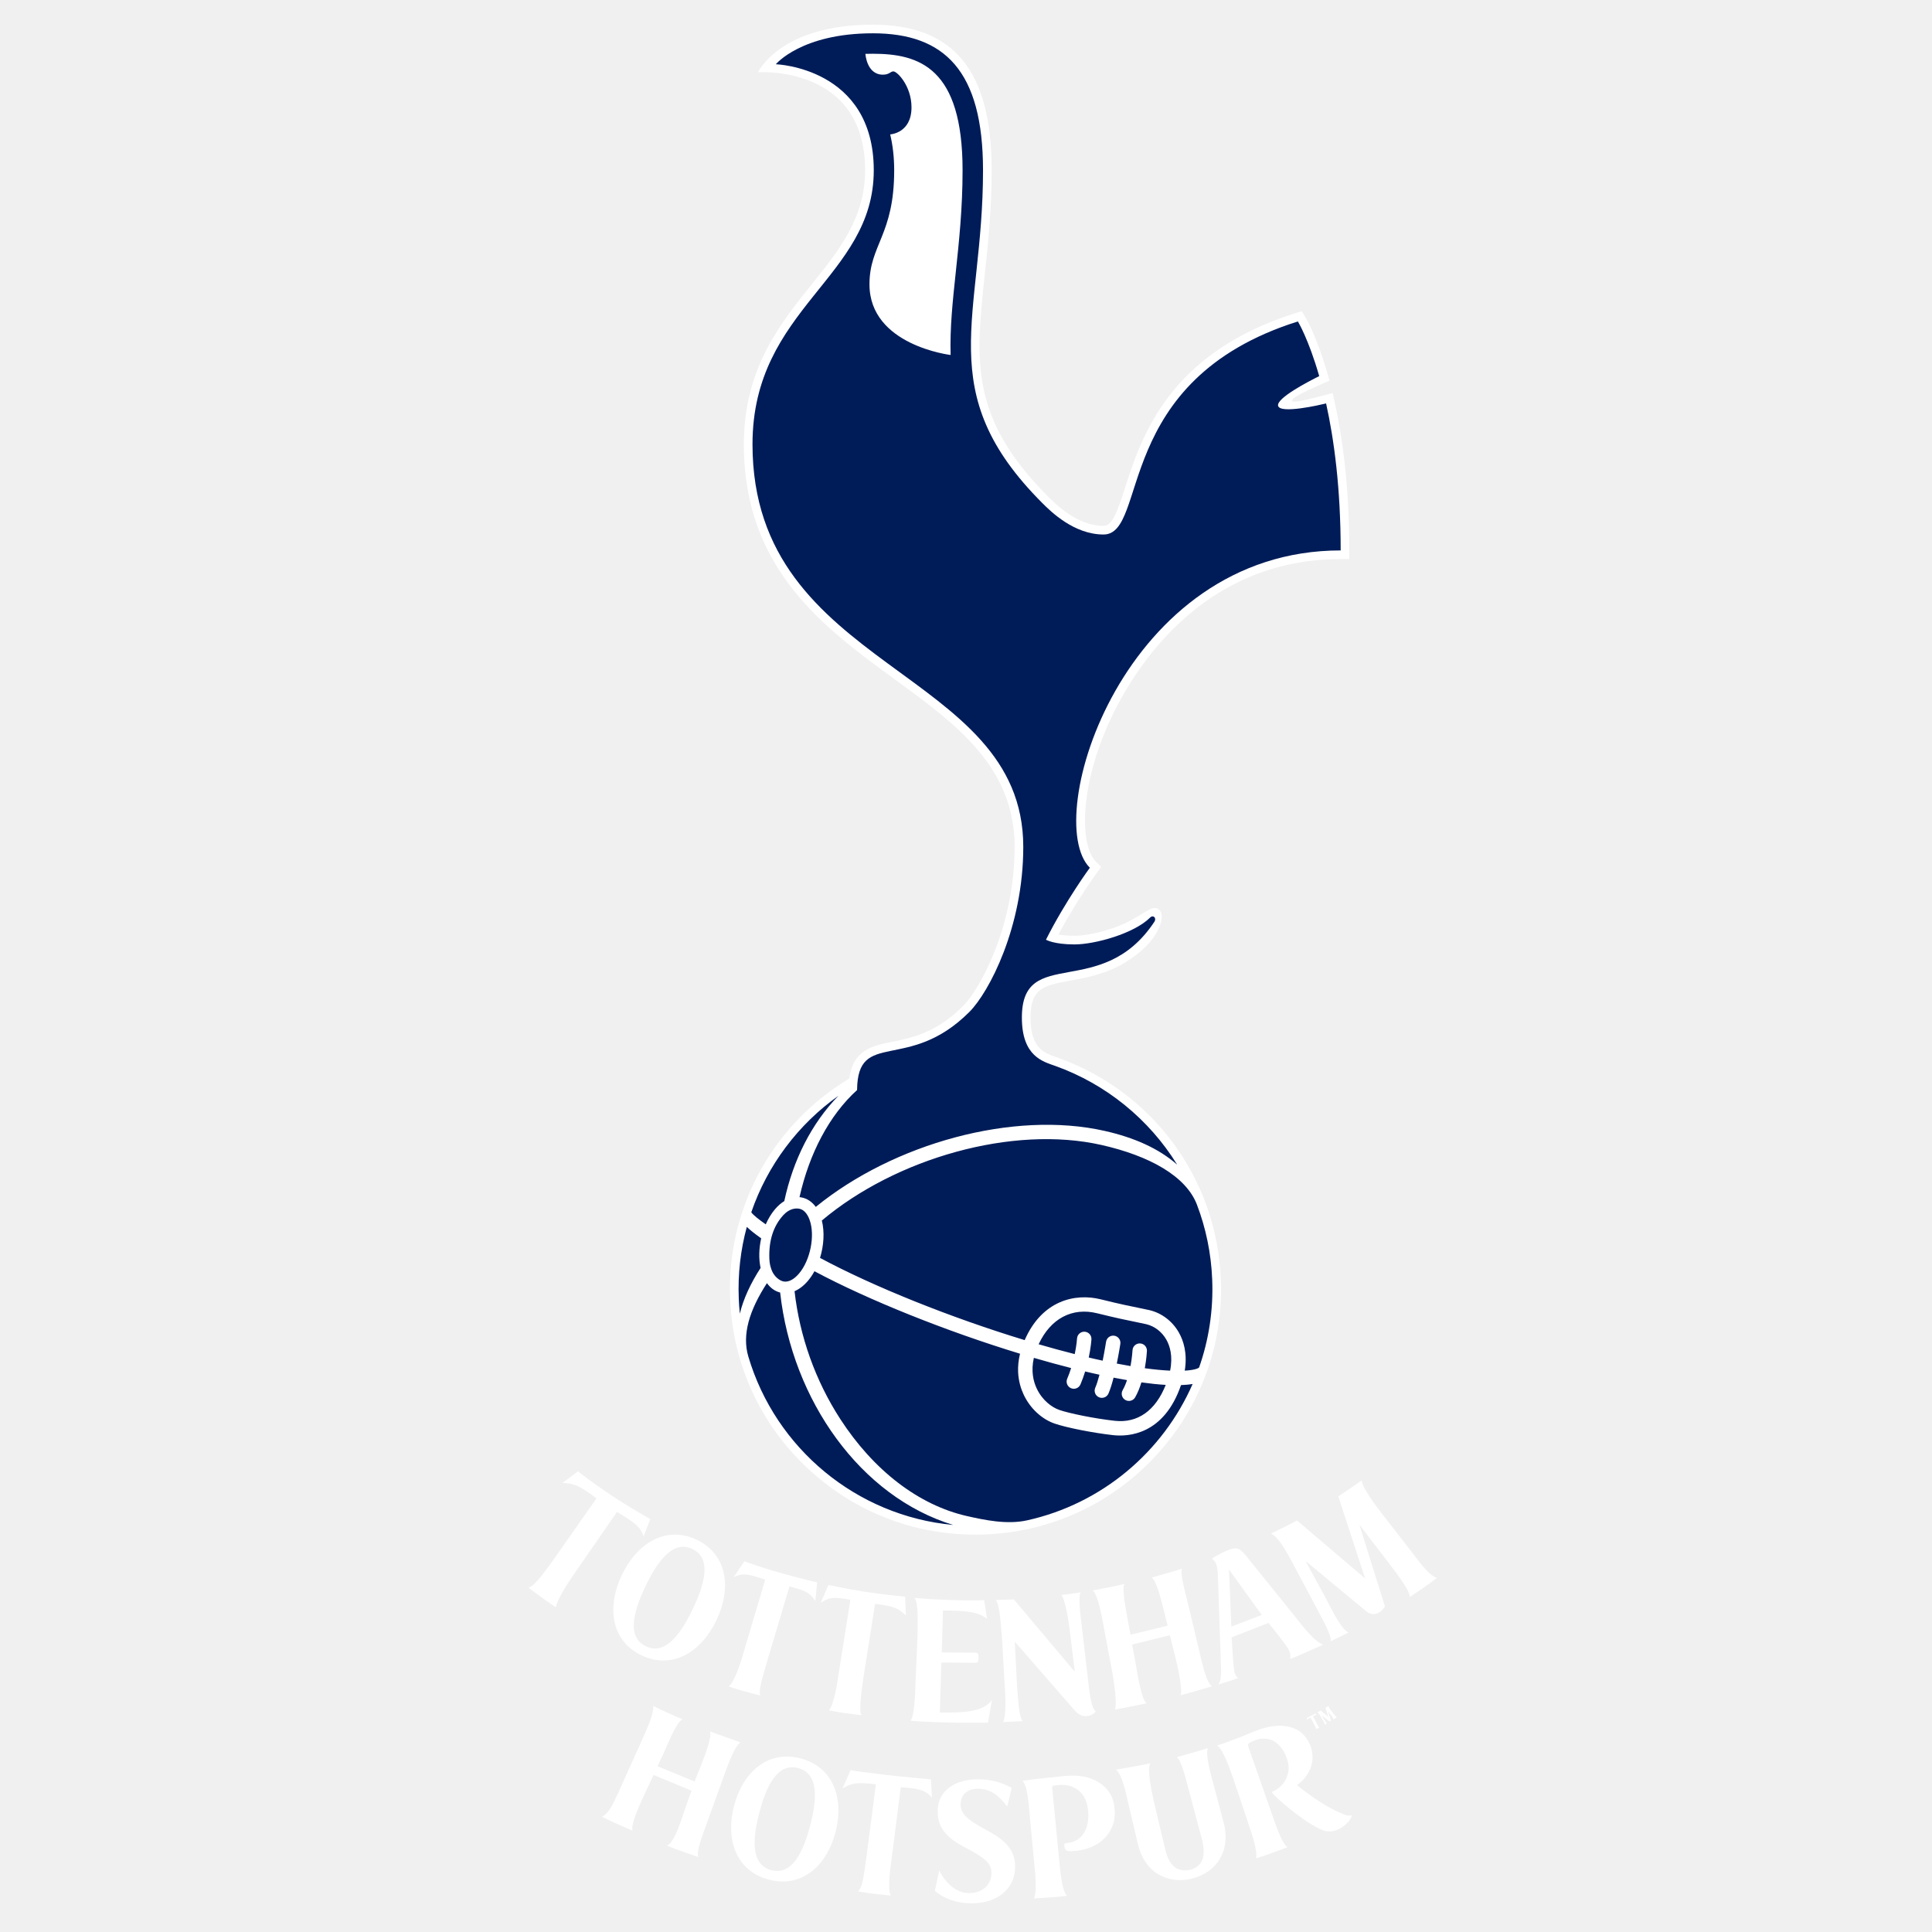
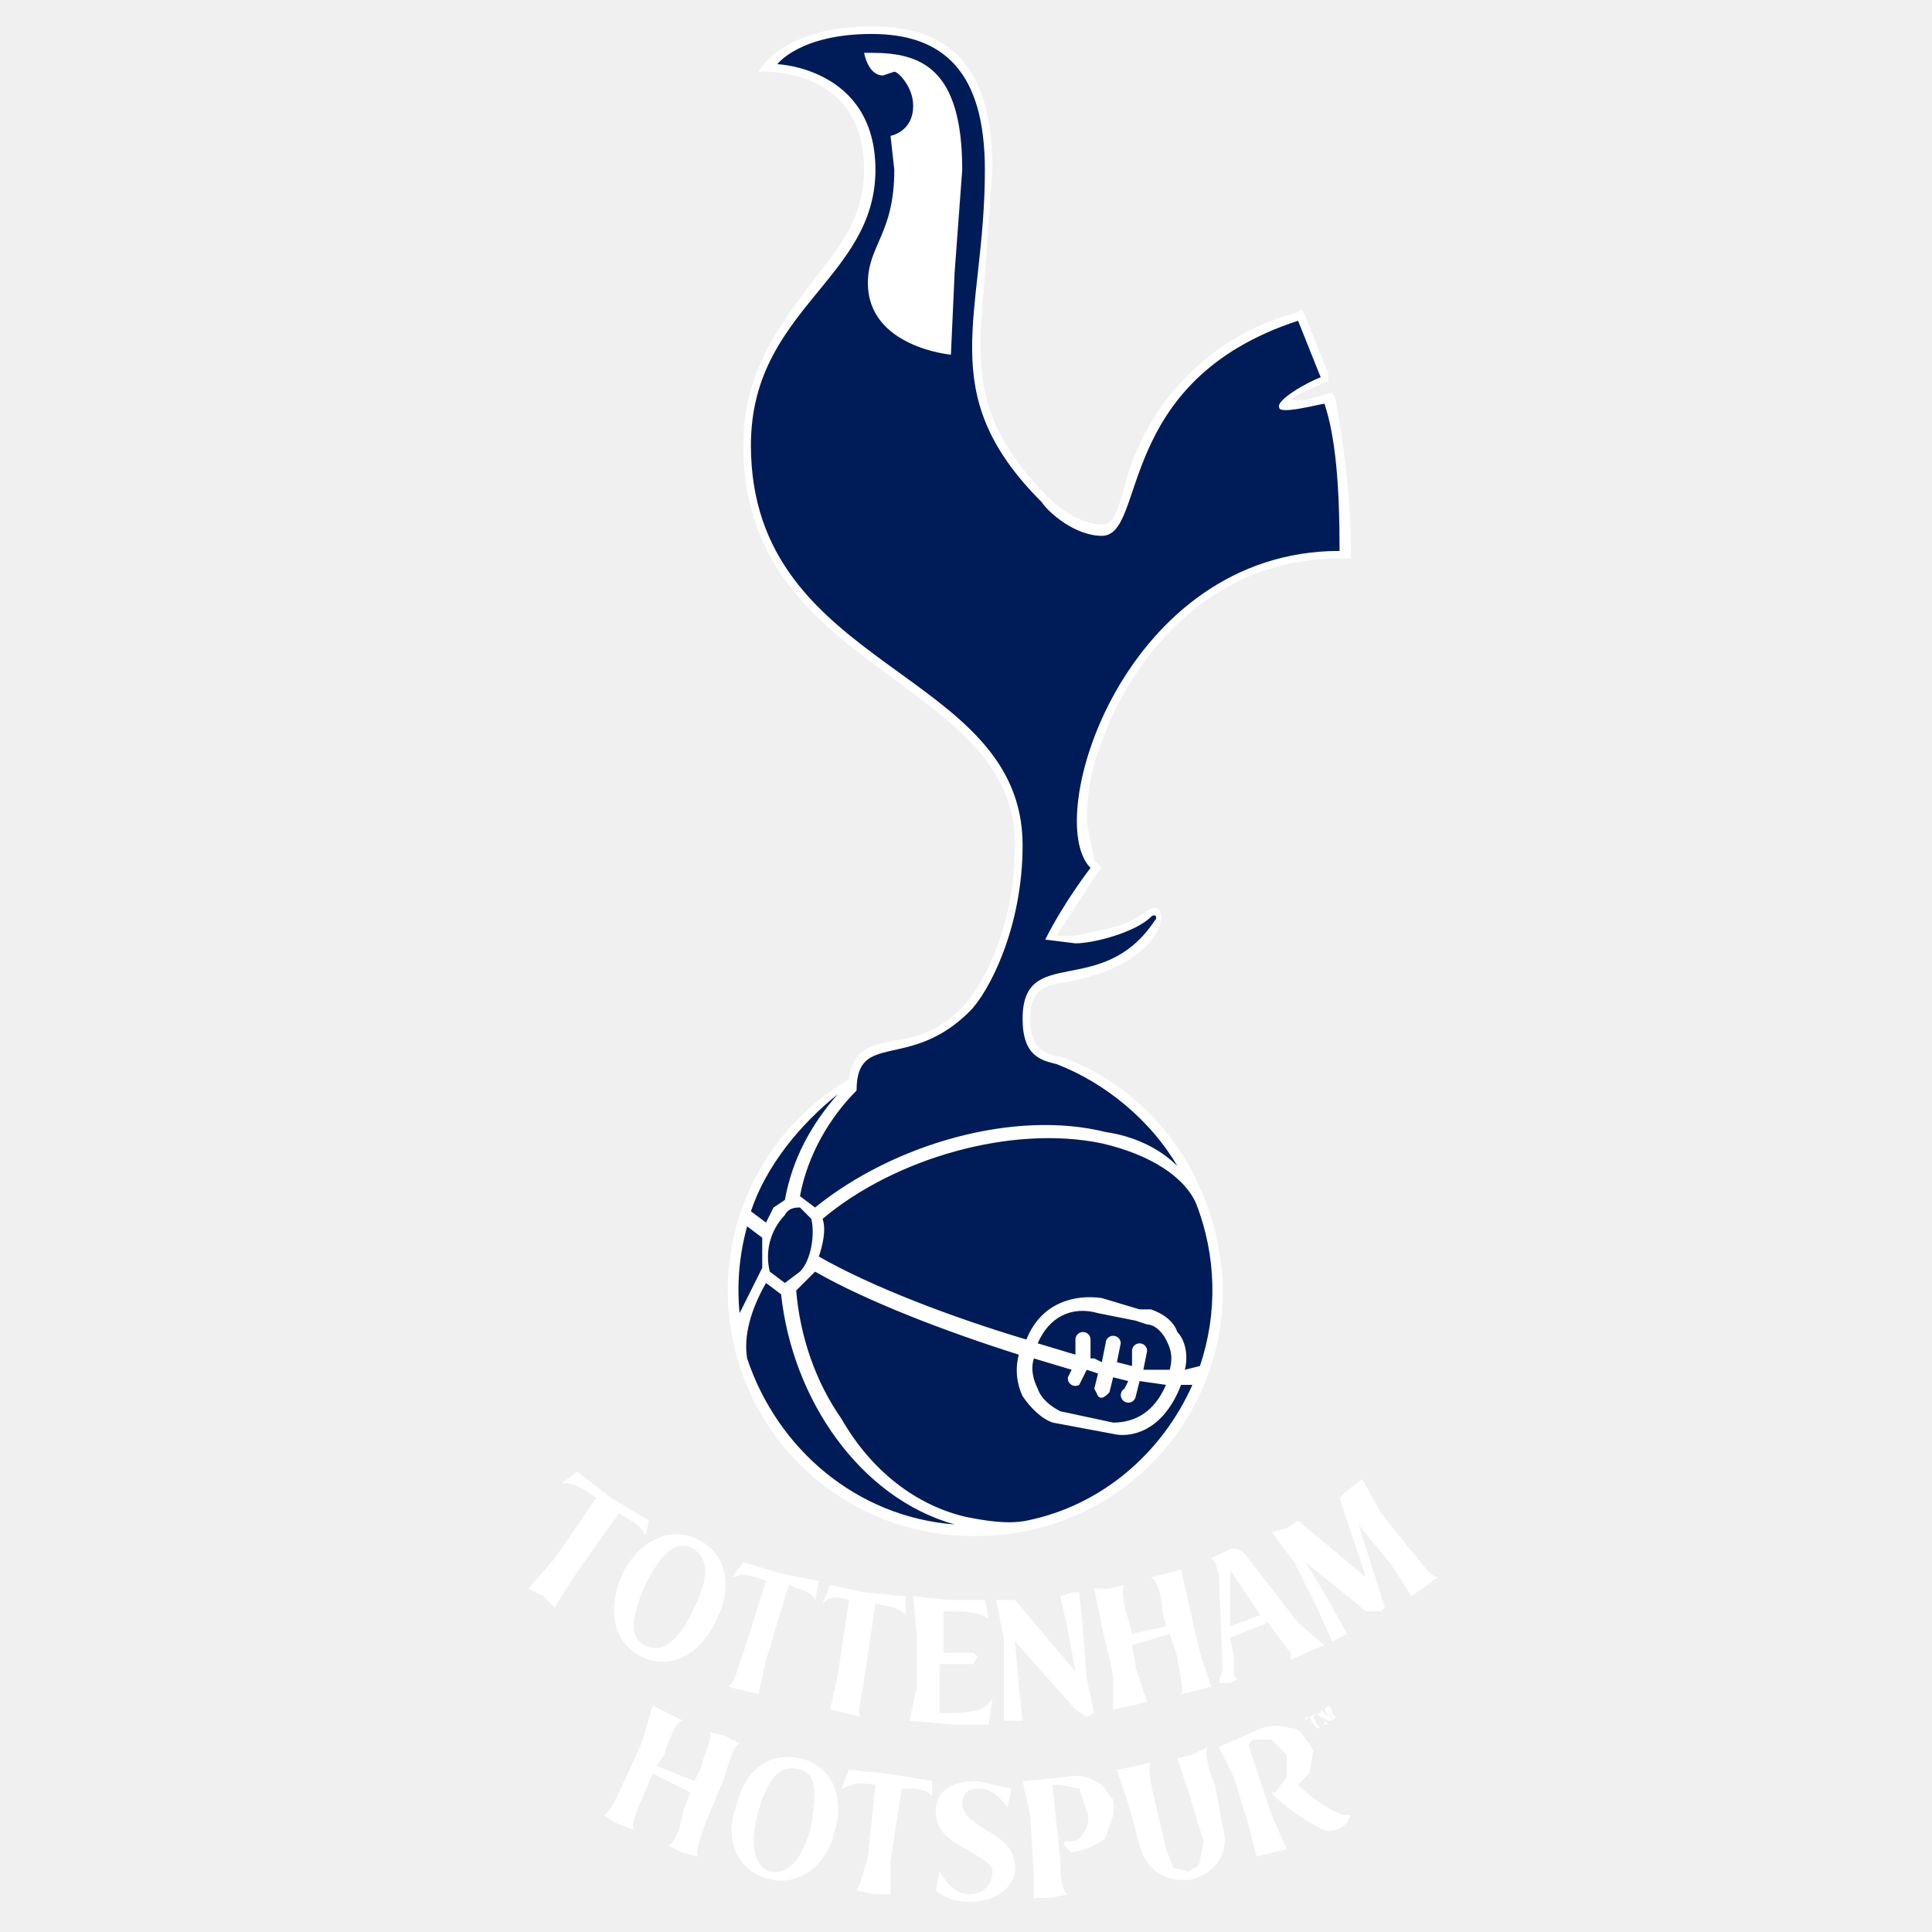
- <svg xmlns="http://www.w3.org/2000/svg" viewBox="0 0 512 512" fill="none">
-   <path d="M206.747 342.534C205.363 342.187 204.168 341.329 203.246 340.042C198.568 347.258 196.596 353.711 198.316 359.501C205.512 383.799 226.95 401.744 252.625 404.134C228.087 396.681 209.927 371.112 206.747 342.534ZM201.723 328.174C200.177 327.073 198.853 326.041 197.911 325.142C196.27 331.186 195.513 337.581 195.782 344.171C195.834 345.503 195.93 346.821 196.062 348.127C197.011 344.233 198.881 340.165 201.562 336.016C201.043 333.588 201.125 330.827 201.723 328.174ZM202.932 324.465C203.58 322.993 204.393 321.634 205.359 320.488C206.137 319.571 206.965 318.843 207.845 318.303C210.18 307.42 215.057 297.727 222.186 290.4C211.541 297.968 203.384 308.756 199.095 321.278C199.664 322.057 201.178 323.235 202.932 324.465ZM295.012 380.331C289.698 379.741 282.589 378.337 279.487 377.262C276.022 376.065 272.94 373.17 271.246 369.514C270.545 368.003 269.911 365.992 269.809 363.555C269.752 362.098 269.891 360.492 270.318 358.753C250.837 352.811 230.203 344.56 215.838 336.889C215.332 337.815 214.754 338.675 214.105 339.442C213.025 340.72 211.812 341.647 210.563 342.176C211.911 354.129 216.062 365.841 222.671 376.046C231.438 389.581 243.378 398.858 256.276 401.779C260.849 402.809 266.826 404.095 272.174 402.911C292 398.52 308.161 384.806 316.06 366.766C315.134 366.931 314.094 367.025 312.977 367.064C308.454 380.3 298.941 380.766 295.012 380.331ZM321.246 339.064C320.963 332.094 319.558 325.438 317.206 319.261C314.314 311.688 304.649 306.316 291.919 303.433C268.383 298.112 237.468 306.901 217.796 323.452C218.551 326.47 218.327 330.071 217.313 333.355C231.487 340.977 252.102 349.226 271.551 355.147C276.129 344.635 284.893 342.63 291.728 344.339C296.624 345.561 299.772 346.202 302.069 346.664L304.598 347.198C307.847 347.957 310.697 350.116 312.406 353.124C313.617 355.249 314.729 358.609 313.971 363.237C316.361 363.097 317.518 362.697 317.785 362.38C320.338 355.104 321.581 347.232 321.246 339.064ZM310.093 363.236C310.875 359.359 310.028 356.66 309.086 355.01C307.905 352.927 305.948 351.434 303.733 350.915L301.312 350.406C299.108 349.961 295.784 349.284 290.804 348.041C284.132 346.375 278.409 349.431 275.247 356.243C278.497 357.188 281.698 358.061 284.817 358.851C285.319 356.425 285.427 354.742 285.427 354.712C285.492 353.661 286.394 352.858 287.447 352.919C288.499 352.981 289.302 353.88 289.239 354.936C289.233 355.073 289.11 357.003 288.53 359.757C289.148 359.902 289.767 360.048 290.373 360.184C290.999 360.327 291.615 360.464 292.219 360.591C292.763 357.907 293.113 355.625 293.123 355.579C293.28 354.537 294.255 353.822 295.294 353.98C296.34 354.135 297.055 355.109 296.9 356.153C296.873 356.337 296.518 358.622 295.958 361.36C297.238 361.61 298.452 361.828 299.603 362.024C300.026 359.709 300.13 357.867 300.13 357.833C300.18 356.781 301.079 355.969 302.132 356.021C303.187 356.071 304 356.966 303.945 358.016C303.937 358.173 303.835 360.107 303.382 362.596C306.027 362.955 308.249 363.152 310.093 363.236ZM274.711 367.905C276.203 371.125 278.801 372.987 280.736 373.653C283.25 374.525 289.903 375.923 295.428 376.529C301.49 377.199 306.229 373.827 308.93 367.012C306.902 366.896 304.73 366.658 302.483 366.346C302.061 367.717 301.525 369.085 300.833 370.3C300.312 371.216 299.149 371.532 298.232 371.014C297.315 370.493 296.996 369.326 297.517 368.406C297.975 367.601 298.355 366.687 298.669 365.745C297.483 365.543 296.291 365.319 295.11 365.091C294.705 366.674 294.242 368.178 293.755 369.304C293.333 370.27 292.205 370.709 291.238 370.29C290.271 369.869 289.832 368.744 290.252 367.778C290.646 366.873 291.023 365.647 291.371 364.317C290.751 364.181 290.139 364.046 289.532 363.909C288.89 363.765 288.233 363.609 287.578 363.452C287.234 364.558 286.83 365.709 286.337 366.874C285.929 367.845 284.803 368.3 283.833 367.89C282.864 367.482 282.405 366.359 282.816 365.39C283.227 364.429 283.568 363.471 283.859 362.549C280.641 361.732 277.335 360.825 273.983 359.847C273.174 363.363 273.876 366.113 274.711 367.905ZM211.808 320.325C210.961 320.171 209.282 320.183 207.604 322.007C204.946 324.888 203.698 328.792 203.89 333.601C203.944 334.828 204.115 335.515 204.462 336.503C205.082 338.251 206.571 339.406 207.658 339.604C208.951 339.841 210.41 339.084 211.773 337.472C214.749 333.94 216.033 327.464 214.573 323.332C213.966 321.61 212.986 320.541 211.808 320.325Z" fill="#001C58" />
-   <path d="M231.31 6.537C206.712 6.537 200.882 19.149 200.882 19.149C200.882 19.149 229.263 17.098 229.263 45.128C229.263 57.743 222.398 66.293 215.132 75.341C206.69 85.85 197.127 97.762 197.127 117.745C197.127 150.822 218.378 166.34 237.126 180.03C253.46 191.96 268.886 203.225 268.886 224.437C268.886 245.766 259.531 262.302 255.261 266.569C248.099 273.731 241.646 275.034 236.465 276.082C231.143 277.155 226.115 278.188 225.059 285.832C205.366 297.66 193.435 318.727 193.435 341.582C193.435 342.473 193.453 343.368 193.489 344.264C194.197 361.635 201.626 377.689 214.408 389.469C227.189 401.251 243.794 407.347 261.161 406.639C278.53 405.932 294.583 398.5 306.365 385.723C318.148 372.941 324.246 356.335 323.534 338.97C322.458 312.455 305.632 289.473 280.67 280.426L280.767 280.461C280.75 280.454 280.425 280.324 280.425 280.324C280.422 280.32 279.837 280.117 279.837 280.117C276.68 279.027 273.098 277.79 273.098 269.67C273.098 261.802 276.67 261.15 283.778 259.844C288.004 259.068 293.174 258.12 298.244 255.023C307.267 249.514 308.962 242.87 307.318 241.23C305.082 238.99 302.617 243.693 293.534 246.429C290.26 247.418 286.965 247.993 284.739 247.993C282.887 247.993 281.505 247.837 280.491 247.653C285.262 238.716 290.606 231.399 290.665 231.323L291.829 229.738L290.436 228.347C288.591 226.502 287.529 222.664 287.529 217.518C287.529 211.167 289.144 202.829 292.892 193.776C297.326 183.077 314.924 148.163 355.289 148.163H357.582V145.872C357.582 131.441 356.263 118.169 353.665 106.424L353.159 104.143C353.159 104.143 349.24 105.255 345.975 105.983C345.587 106.069 342.534 106.819 342.395 106.175C342.272 105.605 344.63 104.422 345.445 104.012C348.51 102.488 352.331 100.883 352.331 100.883L351.804 99.046C348.925 88.998 346.027 84.196 345.903 83.995L344.968 82.464L343.264 83.003C309.649 93.592 302.462 115.898 298.167 129.223C296.077 135.698 294.784 139.361 292.447 139.361C285.509 139.361 279.77 133.623 277.883 131.737C256.927 110.779 258.531 95.668 260.965 72.794C261.826 64.722 262.8 55.575 262.8 45.128C262.798 18.799 252.793 6.537 231.31 6.537Z" fill="white" />
-   <path d="M271.178 224.436C271.178 245.679 262.117 262.954 256.882 268.188C240.66 284.412 227.279 272.597 227.134 288.874C219.772 295.54 214.476 305.676 211.877 317.253C212.039 317.269 212.199 317.292 212.358 317.322C213.881 317.599 215.19 318.47 216.188 319.844C236.792 303.052 268.516 294.222 292.763 299.705C300.472 301.448 307.011 304.294 311.963 308.649C304.517 296.605 293.134 287.311 279.678 282.487C276.485 281.342 270.807 280.031 270.807 269.667C270.807 250.327 291.967 265.365 305.908 244.299C306.591 243.259 305.609 242.351 304.789 243.169C300.573 247.382 290.216 250.282 284.739 250.282C279.255 250.282 277.193 249.033 277.193 249.033C282.369 238.732 288.817 229.964 288.817 229.964C275.875 217.022 297.657 145.868 355.291 145.868C355.291 129.363 353.548 116.489 351.429 106.915C350.058 107.249 339.202 109.809 338.704 107.526C338.265 105.503 346.701 101.118 349.606 99.676C346.773 89.81 343.952 85.186 343.952 85.186C294.553 100.75 304.481 141.649 292.447 141.649C284.614 141.649 278.462 135.552 276.264 133.355C246.758 103.854 260.51 84.329 260.51 45.124C260.51 18.715 250.254 8.824 231.313 8.824C212.372 8.824 205.605 17.026 205.605 17.026C205.605 17.026 231.557 17.866 231.557 45.124C231.557 73.662 199.42 81.539 199.42 117.74C199.418 178.007 271.178 176.875 271.178 224.436ZM236.968 45.128C236.968 41.629 236.592 38.47 235.909 35.619C235.909 35.619 241.557 35.324 241.557 28.45C241.557 22.783 237.777 18.92 236.763 18.92C235.945 18.92 235.742 19.788 233.972 19.788C229.658 19.788 229.342 14.276 229.342 14.276C229.981 14.254 230.637 14.244 231.31 14.244C243.661 14.244 255.093 17.984 255.093 45.129C255.093 55.167 254.142 64.1 253.305 71.981C252.474 79.764 251.706 87.003 251.927 94.073C251.927 94.073 230.419 91.538 230.419 75.357C230.419 64.849 236.968 62.292 236.968 45.128ZM206.747 342.534C205.363 342.187 204.168 341.329 203.246 340.042C198.568 347.258 196.596 353.71 198.316 359.501C205.512 383.799 226.95 401.744 252.625 404.134C228.087 396.681 209.927 371.112 206.747 342.534ZM201.723 328.174C200.177 327.073 198.853 326.04 197.911 325.142C196.27 331.186 195.513 337.581 195.782 344.171C195.834 345.502 195.93 346.82 196.062 348.127C197.011 344.233 198.881 340.165 201.562 336.016C201.043 333.588 201.125 330.827 201.723 328.174ZM202.932 324.465C203.58 322.993 204.393 321.633 205.359 320.488C206.137 319.571 206.965 318.843 207.845 318.303C210.18 307.42 215.057 297.726 222.186 290.4C211.541 297.968 203.384 308.756 199.095 321.277C199.664 322.057 201.178 323.235 202.932 324.465ZM295.012 380.331C289.698 379.741 282.589 378.337 279.487 377.262C276.022 376.065 272.94 373.17 271.246 369.514C270.545 368.003 269.911 365.992 269.809 363.555C269.752 362.098 269.891 360.492 270.318 358.752C250.837 352.811 230.203 344.56 215.838 336.889C215.332 337.815 214.754 338.675 214.105 339.442C213.025 340.72 211.812 341.647 210.563 342.176C211.911 354.129 216.062 365.841 222.671 376.045C231.438 389.581 243.378 398.858 256.276 401.779C260.849 402.808 266.826 404.095 272.174 402.91C292 398.52 308.161 384.806 316.06 366.766C315.134 366.931 314.094 367.025 312.977 367.064C308.454 380.299 298.941 380.766 295.012 380.331ZM317.206 319.261C314.314 311.688 304.649 306.316 291.919 303.433C268.383 298.112 237.468 306.901 217.796 323.452C218.551 326.47 218.327 330.071 217.313 333.355C231.487 340.977 252.102 349.226 271.551 355.146C276.129 344.635 284.893 342.63 291.728 344.339C296.624 345.561 299.772 346.201 302.069 346.663L304.598 347.197C307.847 347.957 310.697 350.116 312.406 353.124C313.617 355.248 314.729 358.608 313.971 363.237C316.361 363.097 317.518 362.697 317.785 362.38C320.335 355.104 321.578 347.232 321.243 339.065C320.964 332.094 319.558 325.438 317.206 319.261ZM274.711 367.905C276.203 371.125 278.801 372.987 280.736 373.653C283.25 374.525 289.903 375.922 295.428 376.528C301.49 377.199 306.229 373.827 308.93 367.012C306.902 366.896 304.73 366.658 302.483 366.346C302.061 367.717 301.525 369.085 300.833 370.299C300.312 371.216 299.149 371.532 298.232 371.014C297.315 370.493 296.996 369.326 297.517 368.406C297.975 367.601 298.355 366.687 298.669 365.745C297.483 365.543 296.291 365.319 295.11 365.091C294.705 366.674 294.242 368.178 293.755 369.303C293.333 370.27 292.205 370.709 291.238 370.29C290.271 369.869 289.832 368.744 290.252 367.778C290.646 366.873 291.023 365.647 291.371 364.317C290.751 364.181 290.139 364.045 289.532 363.909C288.89 363.765 288.233 363.609 287.578 363.452C287.234 364.558 286.83 365.709 286.337 366.874C285.929 367.845 284.803 368.299 283.833 367.89C282.864 367.481 282.405 366.359 282.816 365.39C283.227 364.429 283.568 363.471 283.859 362.549C280.641 361.732 277.335 360.825 273.983 359.847C273.174 363.363 273.876 366.113 274.711 367.905ZM310.093 363.236C310.875 359.358 310.028 356.659 309.086 355.01C307.905 352.926 305.948 351.434 303.733 350.915L301.312 350.405C299.108 349.96 295.784 349.284 290.804 348.041C284.132 346.375 278.409 349.43 275.247 356.243C278.497 357.188 281.698 358.061 284.817 358.851C285.319 356.425 285.427 354.742 285.427 354.712C285.492 353.661 286.394 352.858 287.447 352.919C288.499 352.981 289.302 353.88 289.239 354.936C289.233 355.073 289.11 357.003 288.53 359.757C289.148 359.902 289.767 360.048 290.373 360.184C290.999 360.327 291.615 360.464 292.219 360.591C292.763 357.907 293.113 355.625 293.123 355.579C293.28 354.537 294.255 353.822 295.294 353.98C296.34 354.135 297.055 355.109 296.9 356.153C296.873 356.337 296.518 358.621 295.958 361.36C297.238 361.61 298.452 361.828 299.603 362.024C300.026 359.709 300.13 357.867 300.13 357.833C300.18 356.781 301.079 355.969 302.132 356.021C303.187 356.071 304 356.966 303.945 358.016C303.937 358.173 303.835 360.107 303.382 362.596C306.027 362.955 308.249 363.151 310.093 363.236ZM211.808 320.325C210.961 320.171 209.282 320.183 207.604 322.007C204.946 324.888 203.698 328.792 203.89 333.601C203.944 334.828 204.115 335.515 204.462 336.503C205.082 338.251 206.571 339.406 207.658 339.604C208.951 339.841 210.41 339.084 211.773 337.472C214.749 333.94 216.033 327.464 214.573 323.332C213.966 321.61 212.986 320.541 211.808 320.325Z" fill="#001C58" />
-   <path d="M162.422 396.551C167.239 399.728 172.339 402.585 172.339 402.585L170.553 407.212C169.887 404.408 167.106 402.887 163.518 400.666L151.77 417.654C150.336 419.701 147.539 424.186 147.313 425.934C147.313 425.934 145.385 424.709 143.625 423.399C141.786 422.027 140.038 420.756 140.038 420.756C141.789 420.33 144.812 415.87 146.636 413.397L158.065 397.09C153.784 393.781 152.113 393.132 149.088 392.975L153.156 389.925C153.159 389.927 157.068 393.021 162.422 396.551Z" fill="white" />
-   <path d="M348.577 454.094L348.932 454.483C348.6 454.465 348.324 454.637 347.968 454.837L348.999 456.819C349.2 457.185 349.485 457.743 349.671 457.783C349.671 457.783 349.451 457.908 349.188 458.042C348.957 458.155 348.738 458.244 348.738 458.244C348.742 457.997 348.662 457.802 348.387 457.239L347.308 455.159C346.946 455.342 346.549 455.522 346.444 455.816L346.353 455.241C346.353 455.241 346.885 454.983 347.461 454.685C348.129 454.341 348.577 454.094 348.577 454.094Z" fill="white" />
-   <path d="M170.026 438.687C161.866 434.793 160.782 425.801 164.799 417.385C168.835 408.935 176.528 404.177 184.651 408.059C192.77 411.936 193.914 420.906 189.876 429.36C185.857 437.776 178.185 442.583 170.026 438.687ZM183.482 410.499C178.265 408.008 174.162 413.902 171.068 420.381C167.974 426.86 165.951 433.8 171.169 436.292C176.388 438.779 180.511 432.846 183.606 426.367C186.7 419.887 188.701 412.988 183.482 410.499Z" fill="white" />
-   <path d="M206.541 416.751C212.06 418.309 216.551 419.352 216.551 419.352L216.073 424.291C214.594 422.154 213.915 421.633 209.205 420.432L203.494 439.634C203.036 441.392 200.757 448.041 201.487 449.292C201.487 449.292 199.901 448.954 197.341 448.244C194.462 447.446 193.109 446.906 193.109 446.906C194.586 445.935 196.444 440.251 197.051 437.94L202.791 418.61C197.91 416.982 196.776 416.869 194.444 417.952L197.273 413.74C197.272 413.742 200.458 415.027 206.541 416.751Z" fill="white" />
-   <path d="M229.306 421.851C234.745 422.673 239.869 423.137 239.869 423.137L240.075 428.094C238.042 426.286 237.277 425.701 231.907 425.024L228.797 444.744C228.579 446.55 227.423 453.409 228.317 454.547C228.317 454.547 226.433 454.337 223.832 453.974C221.231 453.604 219.633 453.239 219.633 453.239C220.903 452.246 221.959 445.752 222.18 443.943L225.366 423.979C220.713 423.05 219.757 423.407 217.522 424.703L219.548 420.014C219.548 420.014 223.893 421.034 229.306 421.851Z" fill="white" />
-   <path d="M249.474 440.599L249.064 453.851C256.012 453.943 260.77 453.503 262.887 450.489L261.825 456.51C261.825 456.51 257.976 456.587 252.34 456.51C246.147 456.421 241.285 456.017 241.285 456.017C242.316 454.996 242.571 448.538 242.584 446.723L243.15 433.717C243.175 430.254 243.491 424.657 242.328 423.48C247.362 423.828 246.721 423.822 251.344 424.002C257.398 424.243 260.826 424.062 260.826 424.062L261.587 429.034C259.224 427.061 255.681 426.83 249.897 426.796L249.578 437.918L258.461 437.969C259.262 437.978 259.312 438.424 259.309 439.315C259.3 440.193 259.288 440.661 258.444 440.652L249.474 440.599Z" fill="white" />
-   <path d="M288.275 444.588C288.787 449.41 289.296 452.874 290.395 453.506C290.12 454.005 289.249 454.659 288.092 454.782C286.699 454.931 285.645 454.245 284.678 453.127L268.926 435.057L269.518 446.553C269.709 448.36 269.917 455.209 271.042 456.123L265.793 456.362C266.707 455.233 266.464 448.708 266.27 446.896L265.529 433.924C265.336 432.116 264.998 424.941 263.869 424.034L268.682 423.86L284.826 443.034L283.483 432.002C283.29 430.188 282.308 423.614 281.221 422.7C281.221 422.7 281.801 422.644 283.761 422.378C285.716 422.112 286.428 421.97 286.428 421.97C285.521 423.101 286.574 429.845 286.769 431.654L288.275 444.588Z" fill="white" />
-   <path d="M317.87 437.752C318.429 439.995 319.539 445.757 321.186 446.885C321.186 446.885 318.695 447.606 317.171 448.074C315.816 448.491 312.83 449.266 312.83 449.266C313.534 448.021 311.964 441.105 311.53 439.379L310.033 433.362L300.024 435.817L301.161 441.936C301.49 443.914 302.533 450.571 303.882 451.383C303.882 451.383 302.483 451.673 299.565 452.271C297.122 452.774 295.42 453.042 295.42 453.042C296.17 451.797 295.166 445.624 294.855 443.655L292.429 430.719C291.987 428.309 290.873 422.207 289.534 421.494C289.534 421.494 290.833 421.248 293.691 420.692C296.551 420.135 297.952 419.757 297.952 419.757C297.248 421.204 298.489 427.058 298.827 429.109L299.597 433.214L309.446 430.813L308.384 426.618C307.806 424.396 306.582 419.064 305.214 418.075C305.214 418.075 306.566 417.684 309.306 416.905C312.047 416.131 313.229 415.689 313.229 415.689C312.686 417.168 314.21 422.36 314.841 425.037L317.87 437.752Z" fill="white" />
-   <path d="M336.157 430.084L326.39 433.909L326.729 439.272C326.947 441.103 326.954 442.784 327.354 443.733C327.551 444.203 327.889 444.516 328.212 444.684C328.212 444.684 327.192 445.054 325.515 445.598C323.836 446.141 322.914 446.407 322.914 446.407C323.5 445.398 323.641 444.008 323.59 442.273L322.73 416.847C322.648 415.923 322.538 415.057 322.231 414.331C321.959 413.683 321.501 413.319 321.182 413.047C322.294 412.326 323.686 411.537 325.101 410.943C327.344 409.997 328.291 410.035 329.928 411.944L344.256 429.715C346.862 433.106 349.165 435.389 350.664 435.843C350.664 435.843 349.199 436.519 346.445 437.746C343.691 438.969 341.869 439.664 341.869 439.664C342.031 439.088 342.051 438.478 341.692 437.563C341.308 436.573 339.899 434.898 338.989 433.628L336.157 430.084ZM334.384 427.978L325.705 415.953L326.317 431.057L334.384 427.978Z" fill="white" />
-   <path d="M377.078 420.866C375.113 422.19 373.642 423.204 373.642 423.204C373.498 421.27 369.766 416.491 368.67 415.04L360.252 404.061L367.023 425.707C366.76 426.137 366.281 426.738 365.833 427.075C364.498 428.091 363.198 427.891 362.01 426.956L345.982 413.669L351.592 424.002C352.964 426.618 355.609 432.064 357.39 432.601C357.39 432.601 356.283 433.192 354.882 433.871C353.491 434.544 352.641 434.939 352.641 434.939C352.951 433.419 350.347 428.9 348.831 426.007L342.588 414.265C340.694 410.733 338.605 407.136 336.811 406.419C338.199 405.746 338.618 405.54 340.604 404.56C342.259 403.744 343.718 402.945 343.718 402.945L361.764 418.296L354.666 396.562C354.666 396.562 355.617 395.917 357.421 394.713C359.221 393.508 360.844 392.311 360.844 392.311C360.981 394.254 364.739 399.21 366.107 400.984L373.879 410.983C375.527 413.04 378.609 417.62 380.803 418.146C380.803 418.144 379.045 419.535 377.078 420.866Z" fill="white" />
-   <path d="M352.591 453.121L353.476 454.256C353.735 454.573 353.998 454.963 354.276 455.081C354.276 455.081 354.045 455.246 353.82 455.398C353.596 455.546 353.43 455.663 353.43 455.663C353.369 455.357 352.993 454.883 352.87 454.717L351.928 453.473L352.699 455.929C352.667 455.98 352.614 456.047 352.561 456.083C352.36 456.238 352.211 456.15 352.076 456.042L350.219 454.56L350.944 455.735C351.116 456.039 351.428 456.598 351.674 456.712C351.674 456.712 351.537 456.794 351.37 456.891C351.225 456.977 351.082 457.05 351.082 457.05C351.116 456.753 350.742 456.168 350.629 455.966L349.834 454.633C349.651 454.33 349.364 453.887 349.107 453.811C349.107 453.811 349.357 453.681 349.601 453.545C349.754 453.461 349.908 453.361 350.002 453.311L352.055 455.019L351.264 452.583C351.341 452.548 351.459 452.475 351.644 452.362C351.881 452.217 352.077 452.084 352.077 452.084C352.076 452.382 352.421 452.892 352.591 453.121Z" fill="white" />
-   <path d="M192.398 460.386C194.071 461 196.228 461.748 196.228 461.748C194.411 463.066 192.742 468.305 191.659 471.15L187.468 482.778C186.346 485.934 184.434 490.51 185.075 492.142C185.075 492.142 182.769 491.345 180.903 490.683C179.307 490.113 178.401 489.81 176.71 489.086C178.764 488.542 180.701 481.709 181.33 479.991L183.248 474.564L173.204 470.376L170.299 476.583C169.354 478.739 167.091 483.621 167.63 485.151C167.63 485.151 165.855 484.427 163.258 483.233C160.199 481.824 159.533 481.451 159.533 481.451C161.689 480.392 162.965 476.913 164.606 473.397L169.858 461.764C171.634 457.782 173.236 454.331 173.116 452.061C173.116 452.061 174.053 452.62 176.637 453.781C178.695 454.707 179.746 455.17 180.901 455.632C179.266 456.283 176.991 462.153 175.791 464.785L174.252 468.073L184.064 472.115L185.569 468.389C186.274 466.485 188.707 460.798 188.182 458.85C188.182 458.85 190.196 459.582 192.398 460.386Z" fill="white" />
-   <path d="M203.745 498.123C194.997 495.822 192.215 487.352 194.535 478.527C196.867 469.656 203.491 463.711 212.196 466.004C220.897 468.291 223.737 476.726 221.409 485.598C219.086 494.425 212.494 500.423 203.745 498.123ZM211.524 468.56C205.932 467.09 203.044 473.498 201.256 480.295C199.463 487.086 198.818 494.137 204.406 495.611C209.998 497.077 212.902 490.623 214.688 483.83C216.479 477.035 217.114 470.032 211.524 468.56Z" fill="white" />
-   <path d="M227.439 501.246C227.439 501.246 227.995 500.644 228.375 499.418C228.91 497.696 229.253 494.384 229.665 491.802L232.114 472.864C226.897 472.209 225.571 472.585 223.28 473.941L225.43 469.093C227.054 469.453 230.655 469.842 235.034 470.395C237.965 470.761 246.694 471.549 246.694 471.549L246.991 476.399C245.066 474.172 243.068 473.97 238.72 473.628L236.28 492.629C236.062 494.399 235.091 500.536 236.054 502.353C235.004 502.234 233.266 502.037 231.808 501.892C230.296 501.738 228.308 501.394 227.439 501.246Z" fill="white" />
-   <path d="M269.019 494.668C269.079 500.37 264.442 504.497 257.309 504.392C251.762 504.311 248.862 502.029 247.752 501.1L248.906 495.689C250.628 499.137 253.483 501.643 256.696 501.694C260.053 501.741 262.695 499.765 262.749 496.438C262.784 494.02 261.453 492.56 255.853 489.645C250.487 486.874 248.489 484.109 248.489 479.987C248.489 474.374 253.372 471.522 259.108 471.521C263.326 471.517 266.269 472.81 268.118 473.797L266.926 478.755C264.367 475.337 262.05 474.072 259.255 474.033C256.503 473.988 254.553 475.489 254.572 478.318C254.59 481.401 257.982 483.068 262.555 485.622C267.814 488.565 268.987 491.514 269.019 494.668Z" fill="white" />
-   <path d="M294.991 477.204C295.195 477.873 295.317 478.685 295.38 479.323C295.434 479.912 295.463 480.692 295.393 481.429C295.242 483.277 294.365 485.425 292.915 486.934C290.7 489.247 287.813 490.398 283.986 490.577C282.51 490.667 282.157 490.217 282.058 489.151L282.049 488.92C282.049 488.92 282.017 488.508 282.339 488.486L282.71 488.45C283.84 488.309 285.519 487.955 286.865 486.319C288.156 484.634 288.597 482.396 288.372 479.988C288.132 477.485 287.381 475.683 285.699 474.388C284.238 473.266 282.522 472.901 280.756 473.041C280.756 473.041 280.047 473.101 279.261 473.226C279.261 473.226 278.801 473.267 278.839 473.717L280.736 493.359C280.9 495.088 281.371 501.175 282.79 502.43C282.79 502.43 281.175 502.601 278.134 502.851C275.815 503.04 274.007 503.087 274.007 503.087C274.617 501.58 274.516 499.351 274.364 496.756L272.894 481.268C272.727 479.495 272.428 473.419 270.983 471.918C270.983 471.918 274.87 471.343 282.063 470.663C285.824 470.307 288.905 470.786 291.563 472.585C293.303 473.755 294.498 475.462 294.991 477.204Z" fill="white" />
-   <path d="M324.421 483.537C325.961 490.345 322.766 496.141 315.682 497.912C310.704 499.156 303.536 497.33 301.536 488.598L299.099 478.288C298.458 475.402 297.408 470.292 295.734 468.961C295.734 468.961 297.606 468.696 300.536 468.15C303.466 467.603 304.827 467.277 304.827 467.277C304.057 468.489 304.865 473.266 305.631 476.775L308.741 489.88C309.296 492.282 310.08 493.926 311.427 494.896C312.424 495.617 313.758 495.814 315.147 495.561C316.411 495.325 317.726 494.612 318.415 493.332C319.145 491.989 319.141 490.045 318.579 487.646L315.088 474.541C314.132 470.934 313.033 466.418 311.851 465.662C311.851 465.662 313.273 465.277 315.969 464.506C318.01 463.924 319.224 463.57 320.106 463.26C319.3 465.232 321.218 471.282 321.624 473.014L324.421 483.537Z" fill="white" />
-   <path d="M356.229 480.851C356.915 481.114 357.654 481.294 358.275 481.031C358.204 481.458 357.802 482.311 357.131 483.001C354.266 485.936 351.578 485.431 350.667 485.071C345.729 483.188 337.469 475.868 337.129 475.069C337.129 475.069 337.044 474.86 337.259 474.772L337.557 474.639C338.848 474.103 340.311 472.644 340.888 471.264C341.812 469.241 341.656 467.424 340.718 465.2C339.747 462.887 338.048 461.429 336.717 461.036C334.748 460.455 333.28 460.917 332.384 461.273C332.384 461.273 331.203 461.738 330.851 462.092C330.851 462.092 330.614 462.288 330.89 463.094L337.129 480.915C338.077 483.536 339.724 488.65 341.216 489.512C341.216 489.512 339.53 490.175 336.974 491.099C334.417 492.022 332.862 492.451 332.862 492.451C333.383 490.461 331.414 485.05 330.918 483.532L326.883 471.498C325.874 468.597 324.034 463.398 322.534 462.566C322.534 462.566 325.479 461.741 332.101 458.96C335.623 457.481 339.034 456.849 342.112 457.75C343.98 458.299 345.243 459.237 346.276 460.734C346.671 461.313 346.961 461.882 347.212 462.471C347.441 463.018 347.599 463.647 347.704 464.231C348.03 466.05 347.756 467.984 346.704 469.807C346.704 469.807 345.756 471.644 343.731 473.085C343.729 473.082 350.233 478.592 356.229 480.851Z" fill="white" />
+ <svg xmlns="http://www.w3.org/2000/svg" fill="none" viewBox="0 0 512 512">
+   <path fill="#001C58" d="m207 343-4-3c-4 7-6 14-5 20 8 24 29 42 55 44-25-7-43-33-46-61Zm-5-15-4-3a63 63 0 0 0-2 23l6-12v-8Zm1-4 2-4 3-2c2-11 7-20 14-28-10 8-19 19-23 31l4 3Zm92 56-16-3c-3-1-6-4-8-7a16 16 0 0 1-1-11c-19-6-40-14-54-22l-2 2-3 3c1 12 5 24 12 34 8 14 20 23 33 26 5 1 11 2 16 1 20-4 36-18 44-36h-3c-5 13-14 14-18 13Zm26-41c0-7-1-14-4-20-3-7-12-13-25-16-24-5-55 4-74 20 1 3 0 7-1 10 14 8 35 16 55 22 4-10 13-12 20-11l10 3h3c3 1 6 3 7 6 2 2 3 6 2 10l4-1c2-7 4-15 3-23Zm-11 24c1-4 0-6-1-8s-3-4-5-4l-3-1-10-2c-7-2-13 1-16 8l10 3v-4a2 2 0 0 1 4 0v5h1l2 1 1-5a2 2 0 1 1 4 0l-1 5 4 1v-4a2 2 0 0 1 4 0l-1 5h7Zm-35 5c1 3 4 5 6 6l14 3c6 0 11-3 14-10l-7-1-1 4a2 2 0 1 1-3-2l1-2-4-1-1 4c-1 1-2 2-3 1l-1-2 1-4a312 312 0 0 1-3-1l-2 4a2 2 0 0 1-3-2l1-2-10-3c-1 3 0 6 1 8Zm-63-48c-1 0-3 0-4 2a16 16 0 0 0-4 15l4 3 4-3c3-3 4-10 3-14l-3-3Z" />
+   <path fill="#fff" d="M231 7c-24 0-30 12-30 12s28-2 28 26c0 13-7 21-14 30-8 11-18 23-18 43 0 33 21 48 40 62 16 12 32 23 32 44 0 22-9 38-14 43-7 7-13 8-19 9-5 1-10 2-11 10a65 65 0 0 0 36 121 65 65 0 0 0 63-68c-2-27-18-50-43-59a256 256 0 0 0-1 0c-3-1-7-2-7-10s4-9 11-10c4-1 9-2 14-5 9-5 11-12 9-14s-4 3-13 5l-9 2h-5l11-17 1-1-2-2-2-10c0-7 1-15 5-24 4-11 22-46 62-46h3v-2c0-15-2-28-4-40l-1-2-7 2h-4l3-2 7-3v-2l-6-15-1-2-2 1a64 64 0 0 0-45 46c-2 7-3 10-6 10-6 0-12-5-14-7-21-21-19-36-17-59l2-28c0-26-10-38-32-38Z" />
+   <path fill="#001C58" d="M271 224c0 22-9 39-14 44-16 16-30 5-30 21-7 7-13 17-15 28l4 3c21-17 53-26 77-20 7 1 14 4 19 9-7-12-19-22-32-27-4-1-9-2-9-12 0-20 21-5 35-26 1-1 0-2-1-1-4 4-15 7-20 7l-8-1c5-10 12-19 12-19-13-13 9-84 66-84 0-17-1-30-4-39-1 0-12 3-12 1-1-2 8-7 11-8l-6-15c-49 16-40 57-52 57-7 0-14-6-16-9-29-29-15-49-15-88 0-26-11-36-30-36s-25 8-25 8 26 1 26 28c0 29-33 37-33 73 0 60 72 59 72 106ZM237 45l-1-9s6-1 6-8c0-5-4-9-5-9l-3 1c-4 0-5-6-5-6h2c13 0 24 4 24 31l-2 27-1 22s-22-2-22-19c0-10 7-13 7-30Zm-30 298-4-3c-4 7-6 14-5 20 8 24 29 42 55 44-25-7-43-33-46-61Zm-5-15-4-3a63 63 0 0 0-2 23l6-12v-8Zm1-4 2-4 3-2c2-11 7-20 14-28-10 8-19 19-23 31l4 3Zm92 56-16-3c-3-1-6-4-8-7a16 16 0 0 1-1-11c-19-6-40-14-54-22l-2 2-3 3c1 12 5 24 12 34 8 14 20 23 33 26 5 1 11 2 16 1 20-4 36-18 44-36h-3c-5 13-14 14-18 13Zm22-61c-3-7-12-13-25-16-24-5-55 4-74 20 1 3 0 7-1 10 14 8 35 16 55 22 4-10 13-12 20-11l10 3h3c3 1 6 3 7 6 2 2 3 6 2 10l4-1a63 63 0 0 0-1-43Zm-42 49c1 3 4 5 6 6l14 3c6 0 11-3 14-10l-7-1-1 4a2 2 0 1 1-3-2l1-2-4-1-1 4c-1 1-2 2-3 1l-1-2 1-4a420 420 0 0 1-3-1l-2 4a2 2 0 0 1-3-2l1-2-10-3c-1 3 0 6 1 8Zm35-5c1-4 0-6-1-8s-3-4-5-4l-3-1-10-2c-7-2-13 1-16 8l10 3v-4a2 2 0 0 1 4 0v5h1l2 1 1-5a2 2 0 1 1 4 0l-1 5 4 1v-4a2 2 0 0 1 4 0l-1 5h7Zm-98-43c-1 0-3 0-4 2a16 16 0 0 0-4 15l4 3 4-3c3-3 4-10 3-14l-3-3Z" />
+   <path fill="#fff" d="m162 397 10 6-1 4c-1-3-4-4-7-6l-12 17-5 8-3-3-4-2 7-8 11-16c-4-3-6-4-9-4l4-3 9 7Zm187 57-1 1 1 2 1 1h-1l-1-1-1-2-1 1v-1h1l2-1Zm-179-15c-8-4-9-13-5-22 4-8 12-13 20-9s9 13 5 21c-4 9-12 14-20 10Zm13-29c-5-2-9 4-12 10-3 7-5 14 0 16 5 3 10-3 13-10 3-6 5-13-1-16Zm24 7 10 2-1 5c-1-2-2-2-7-4l-6 20-2 9-4-1-4-1c2-1 3-7 4-9l6-19c-5-2-6-2-9-1l3-4 10 3Zm22 5 11 1v5c-2-2-3-2-8-3l-3 20c0 2-2 8-1 10l-4-1-4-1 2-9 3-20c-4-1-5-1-7 1l2-5 9 2Zm20 19v13c7 0 12 0 14-4l-1 7h-10l-11-1 2-9v-13l-1-11 9 1h10l1 5c-3-2-6-2-12-2v11h8l1 1-1 2h-9Zm39 4 2 9-2 1-3-2-16-18 1 12 1 9h-5v-22l-2-10h5l16 19-2-11-2-9 3-1h2l1 10 1 13Zm30-7 3 9-4 1-4 1c1-1-1-8-1-10l-2-6-10 3 1 6 3 9-4 1-5 1v-9l-3-13-2-10h4l4-1c-1 1 0 7 1 9l1 4 9-2-1-4c0-3-1-8-3-9l4-1 4-1 2 9 3 13Zm18-8-10 4 1 5v5l1 1-2 1h-3l1-4-1-25-1-3-1-1 4-2c2-1 3-1 5 1l14 18 7 6-5 2-4 2v-2l-3-4-3-4Zm-2-2-8-12v15l8-3Zm43-7-3 2-5-8-9-11 7 22-1 1h-4l-16-13 6 10 5 9-2 1-2 1-4-9-6-12-6-8 4-1 3-2 18 15-7-21 2-2 4-3 5 9 8 10c2 2 5 7 7 7l-4 3Zm-24 32v1l1 1-1 1v-1l-1-2 1 3h-1l-2-1 1 1 1 1h-1v-1l-1-1-1-1h1v-1l2 2-1-2 1-1 1 1Zm-161 7 4 2c-2 1-3 6-4 9l-5 12c-1 3-3 8-2 9l-4-1-4-2c2 0 4-7 4-9l2-5-10-5-3 7c-1 2-3 7-2 8l-5-2-3-2c2-1 3-4 5-8l5-11 3-10 4 2 4 2c-2 0-4 6-5 9l-2 3 10 4 2-4c0-2 3-7 2-9l4 1Zm12 38c-9-2-12-11-9-19 2-9 8-15 17-13s12 11 9 20c-2 8-9 14-17 12Zm8-29c-6-2-9 4-11 11s-2 14 3 16c6 1 9-5 11-12 1-7 2-14-3-15Zm15 32 1-2 2-7 2-19c-5-1-6 0-9 1l2-5 10 1 12 2v4c-2-2-4-2-8-2l-3 19v9h-4l-5-1Zm42-6c0 5-5 9-12 9-5 0-8-2-9-3l1-5c2 3 4 6 8 6 3 0 6-2 6-6 0-2-2-3-7-6-6-3-8-6-8-10 0-6 5-8 11-8l9 2-1 5c-3-4-5-5-8-5-2 0-4 1-4 4s3 5 8 8 6 6 6 9Zm26-18a12 12 0 0 1 0 4l-2 6c-2 2-5 3-9 4l-2-2v-1h1c1 0 3 0 4-2 1-1 2-4 1-6l-2-6-5-1h-2v1l2 19c0 2 0 8 2 9l-5 1h-4v-6l-1-16-2-9 11-1c4-1 7 0 10 2l3 4Zm29 7c2 6-1 12-8 14-5 1-12-1-14-9l-3-11-3-9 5-1 4-1c-1 1 0 6 1 10l3 13 2 5 4 1c1-1 3-1 3-3l1-5-4-13-3-9 4-1 4-2c-1 2 1 8 2 10l2 11Zm32-3h2l-1 2c-3 3-5 2-6 2-5-2-14-9-14-10h1l3-4v-6l-4-4h-5l-1 1v1l6 18 4 9-4 1-4 1-2-8-4-13-4-8 9-4c4-2 7-2 10-1 2 0 3 1 4 3l1 1 1 2-1 6-3 3s6 6 12 8Z" />
</svg>
